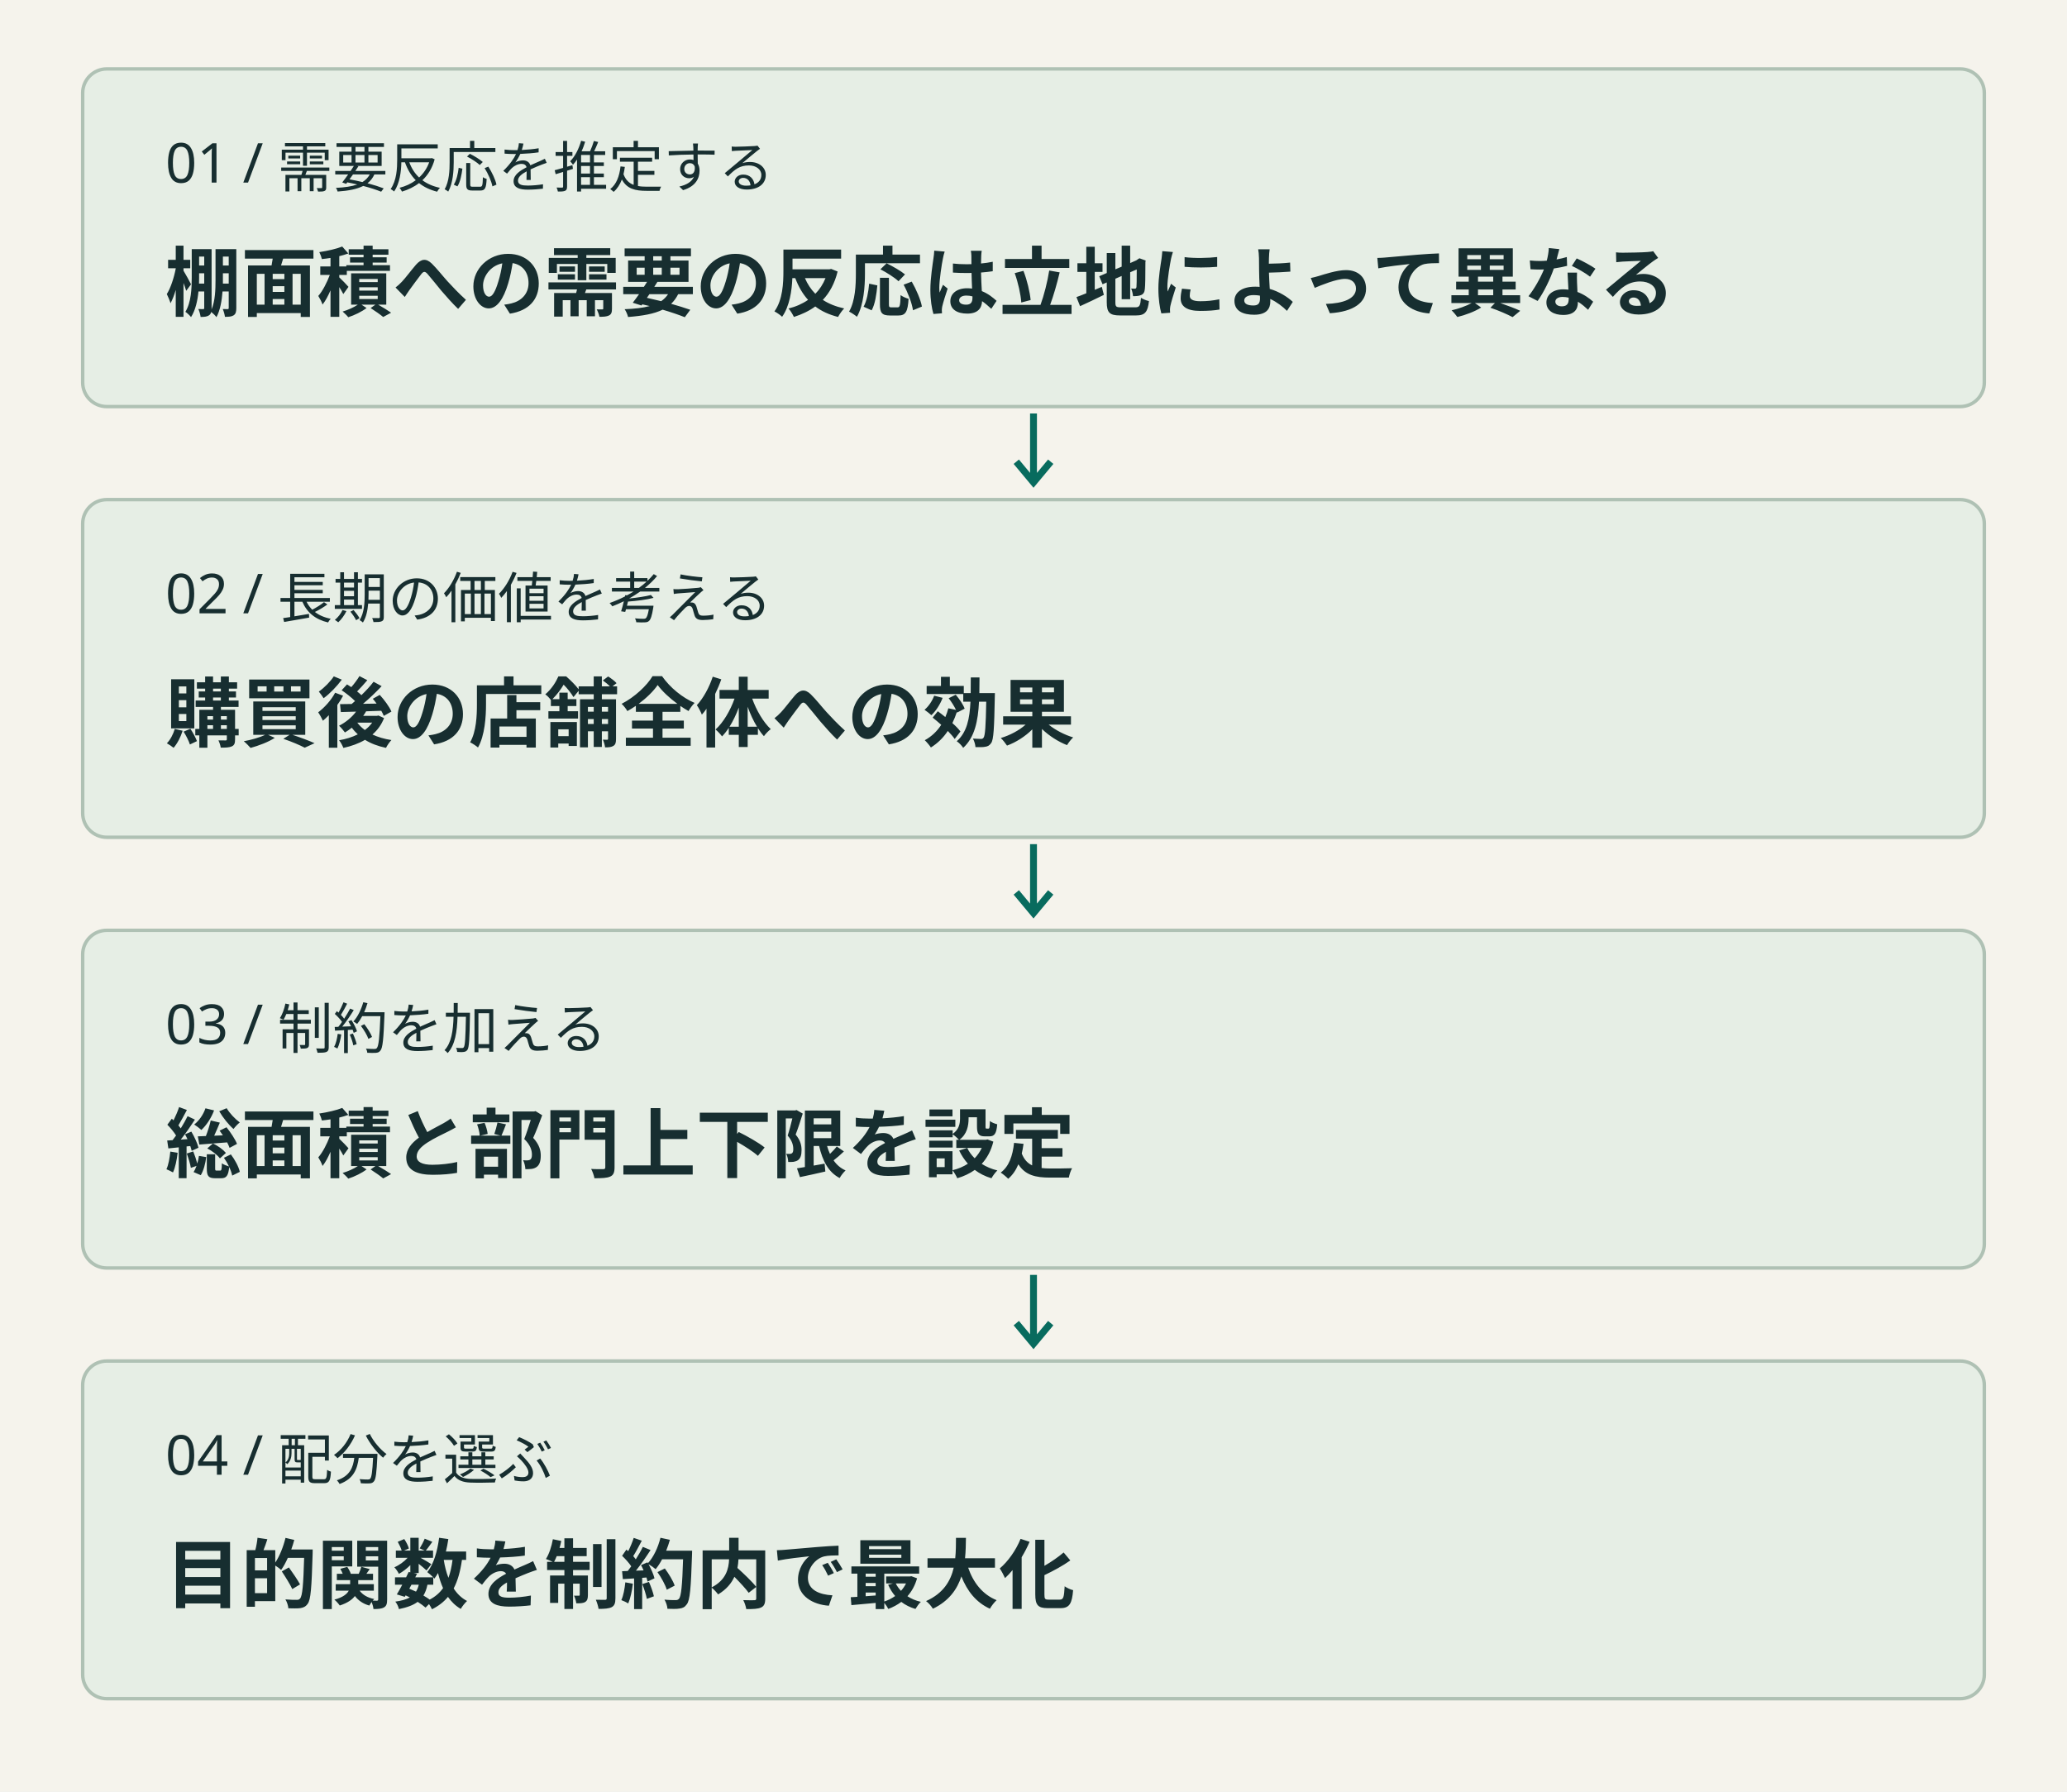
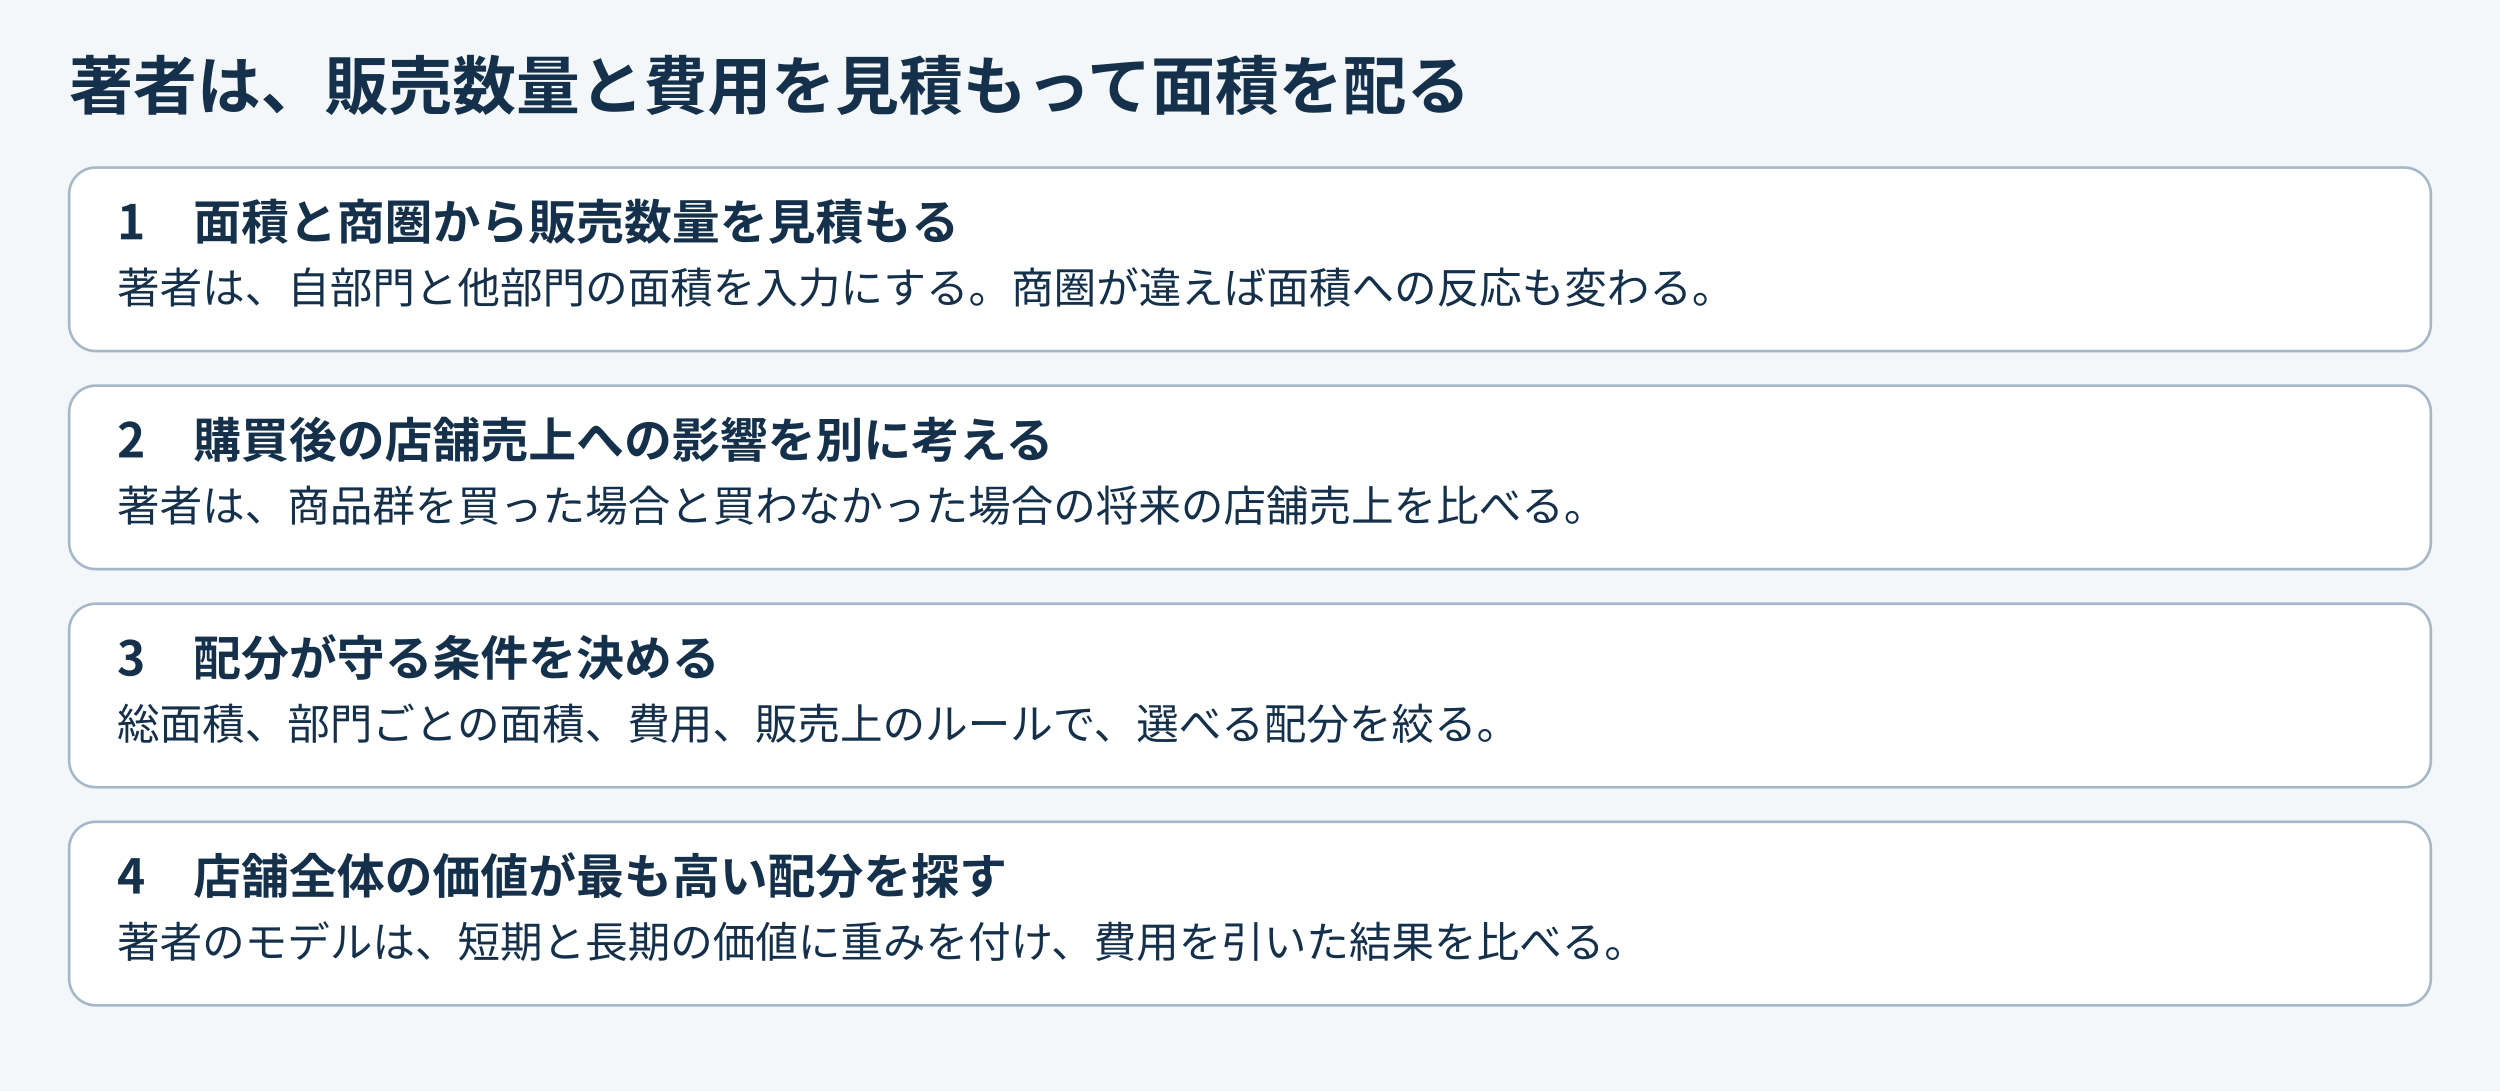
- <svg xmlns="http://www.w3.org/2000/svg" viewBox="0 0 600 520" role="img" aria-labelledby="title">
-   <rect width="600" height="520" fill="#f5f3ec" />
-   <g font-family="sans-serif" fill="#172e30">
-     <rect x="24" y="20" width="552" height="98" rx="7" fill="#e6eee5" stroke="#afc1b4" />
-     <text x="48" y="53" font-size="16">01 / 需要反応を推定する</text>
-     <text x="48" y="90" font-size="22" font-weight="bold">棚面積への需要の反応は立地によって異なる</text>
-     <path d="M300 120 v20 m-5 -6 l5 6 5 -6" fill="none" stroke="#086b5e" stroke-width="2" />
-     <rect x="24" y="145" width="552" height="98" rx="7" fill="#e6eee5" stroke="#afc1b4" />
-     <text x="48" y="178" font-size="16">02 / 長期の価値を考える</text>
-     <text x="48" y="215" font-size="22" font-weight="bold">購買後の店舗全体への効果</text>
-     <path d="M300 245 v20 m-5 -6 l5 6 5 -6" fill="none" stroke="#086b5e" stroke-width="2" />
-     <rect x="24" y="270" width="552" height="98" rx="7" fill="#e6eee5" stroke="#afc1b4" />
-     <text x="48" y="303" font-size="16">03 / 制約を加える</text>
-     <text x="48" y="340" font-size="22" font-weight="bold">総面積と部門上下限を設定</text>
-     <path d="M300 370 v20 m-5 -6 l5 6 5 -6" fill="none" stroke="#086b5e" stroke-width="2" />
-     <rect x="24" y="395" width="552" height="98" rx="7" fill="#e6eee5" stroke="#afc1b4" />
-     <text x="48" y="428" font-size="16">04 / 配分を選ぶ</text>
-     <text x="48" y="465" font-size="22" font-weight="bold">目的関数を制約内で最大化</text>
+ <svg xmlns="http://www.w3.org/2000/svg" width="940" height="410" viewBox="0 0 940 410" role="img" aria-labelledby="title desc">
+   <rect width="940" height="410" fill="#f3f7fa" />
+   <g font-family="Noto Sans CJK JP, sans-serif" fill="#15304a">
+     <text x="26" y="41" font-size="24" font-weight="700">著者は、販売数量と費用を見積もって面積を配る</text>
+     <rect x="26" y="63" width="888" height="69" rx="10" fill="#fff" stroke="#a6b7c7" />
+     <text x="44" y="90" font-size="18" font-weight="700">1　面積と商圏から販売数量を見積もる</text>
+     <text x="44" y="114" font-size="16">著者は、自部門と他部門の面積を入力にする。商圏が違えば面積への反応も変わる。</text>
+     <rect x="26" y="145" width="888" height="69" rx="10" fill="#fff" stroke="#a6b7c7" />
+     <text x="44" y="172" font-size="18" font-weight="700">2　購買後の店舗売上への影響を別に考える</text>
+     <text x="44" y="196" font-size="16">著者は、商品群を買った場合と買わなかった場合の将来の店舗売上を比べる。</text>
+     <rect x="26" y="227" width="888" height="69" rx="10" fill="#fff" stroke="#a6b7c7" />
+     <text x="44" y="254" font-size="18" font-weight="700">3　配分が守る条件を決める</text>
+     <text x="44" y="278" font-size="16">総面積、部門ごとの面積、費用、販売上のルールで、選べる配分を絞る。</text>
+     <rect x="26" y="309" width="888" height="69" rx="10" fill="#fff" stroke="#a6b7c7" />
+     <text x="44" y="336" font-size="18" font-weight="700">4　店舗全体の価値が最も高い配分を探す</text>
+     <text x="44" y="360" font-size="16">著者のモデルは、短期と長期の価値に重みを付け、費用を引いた結果を比べる。</text>
  </g>
</svg>
